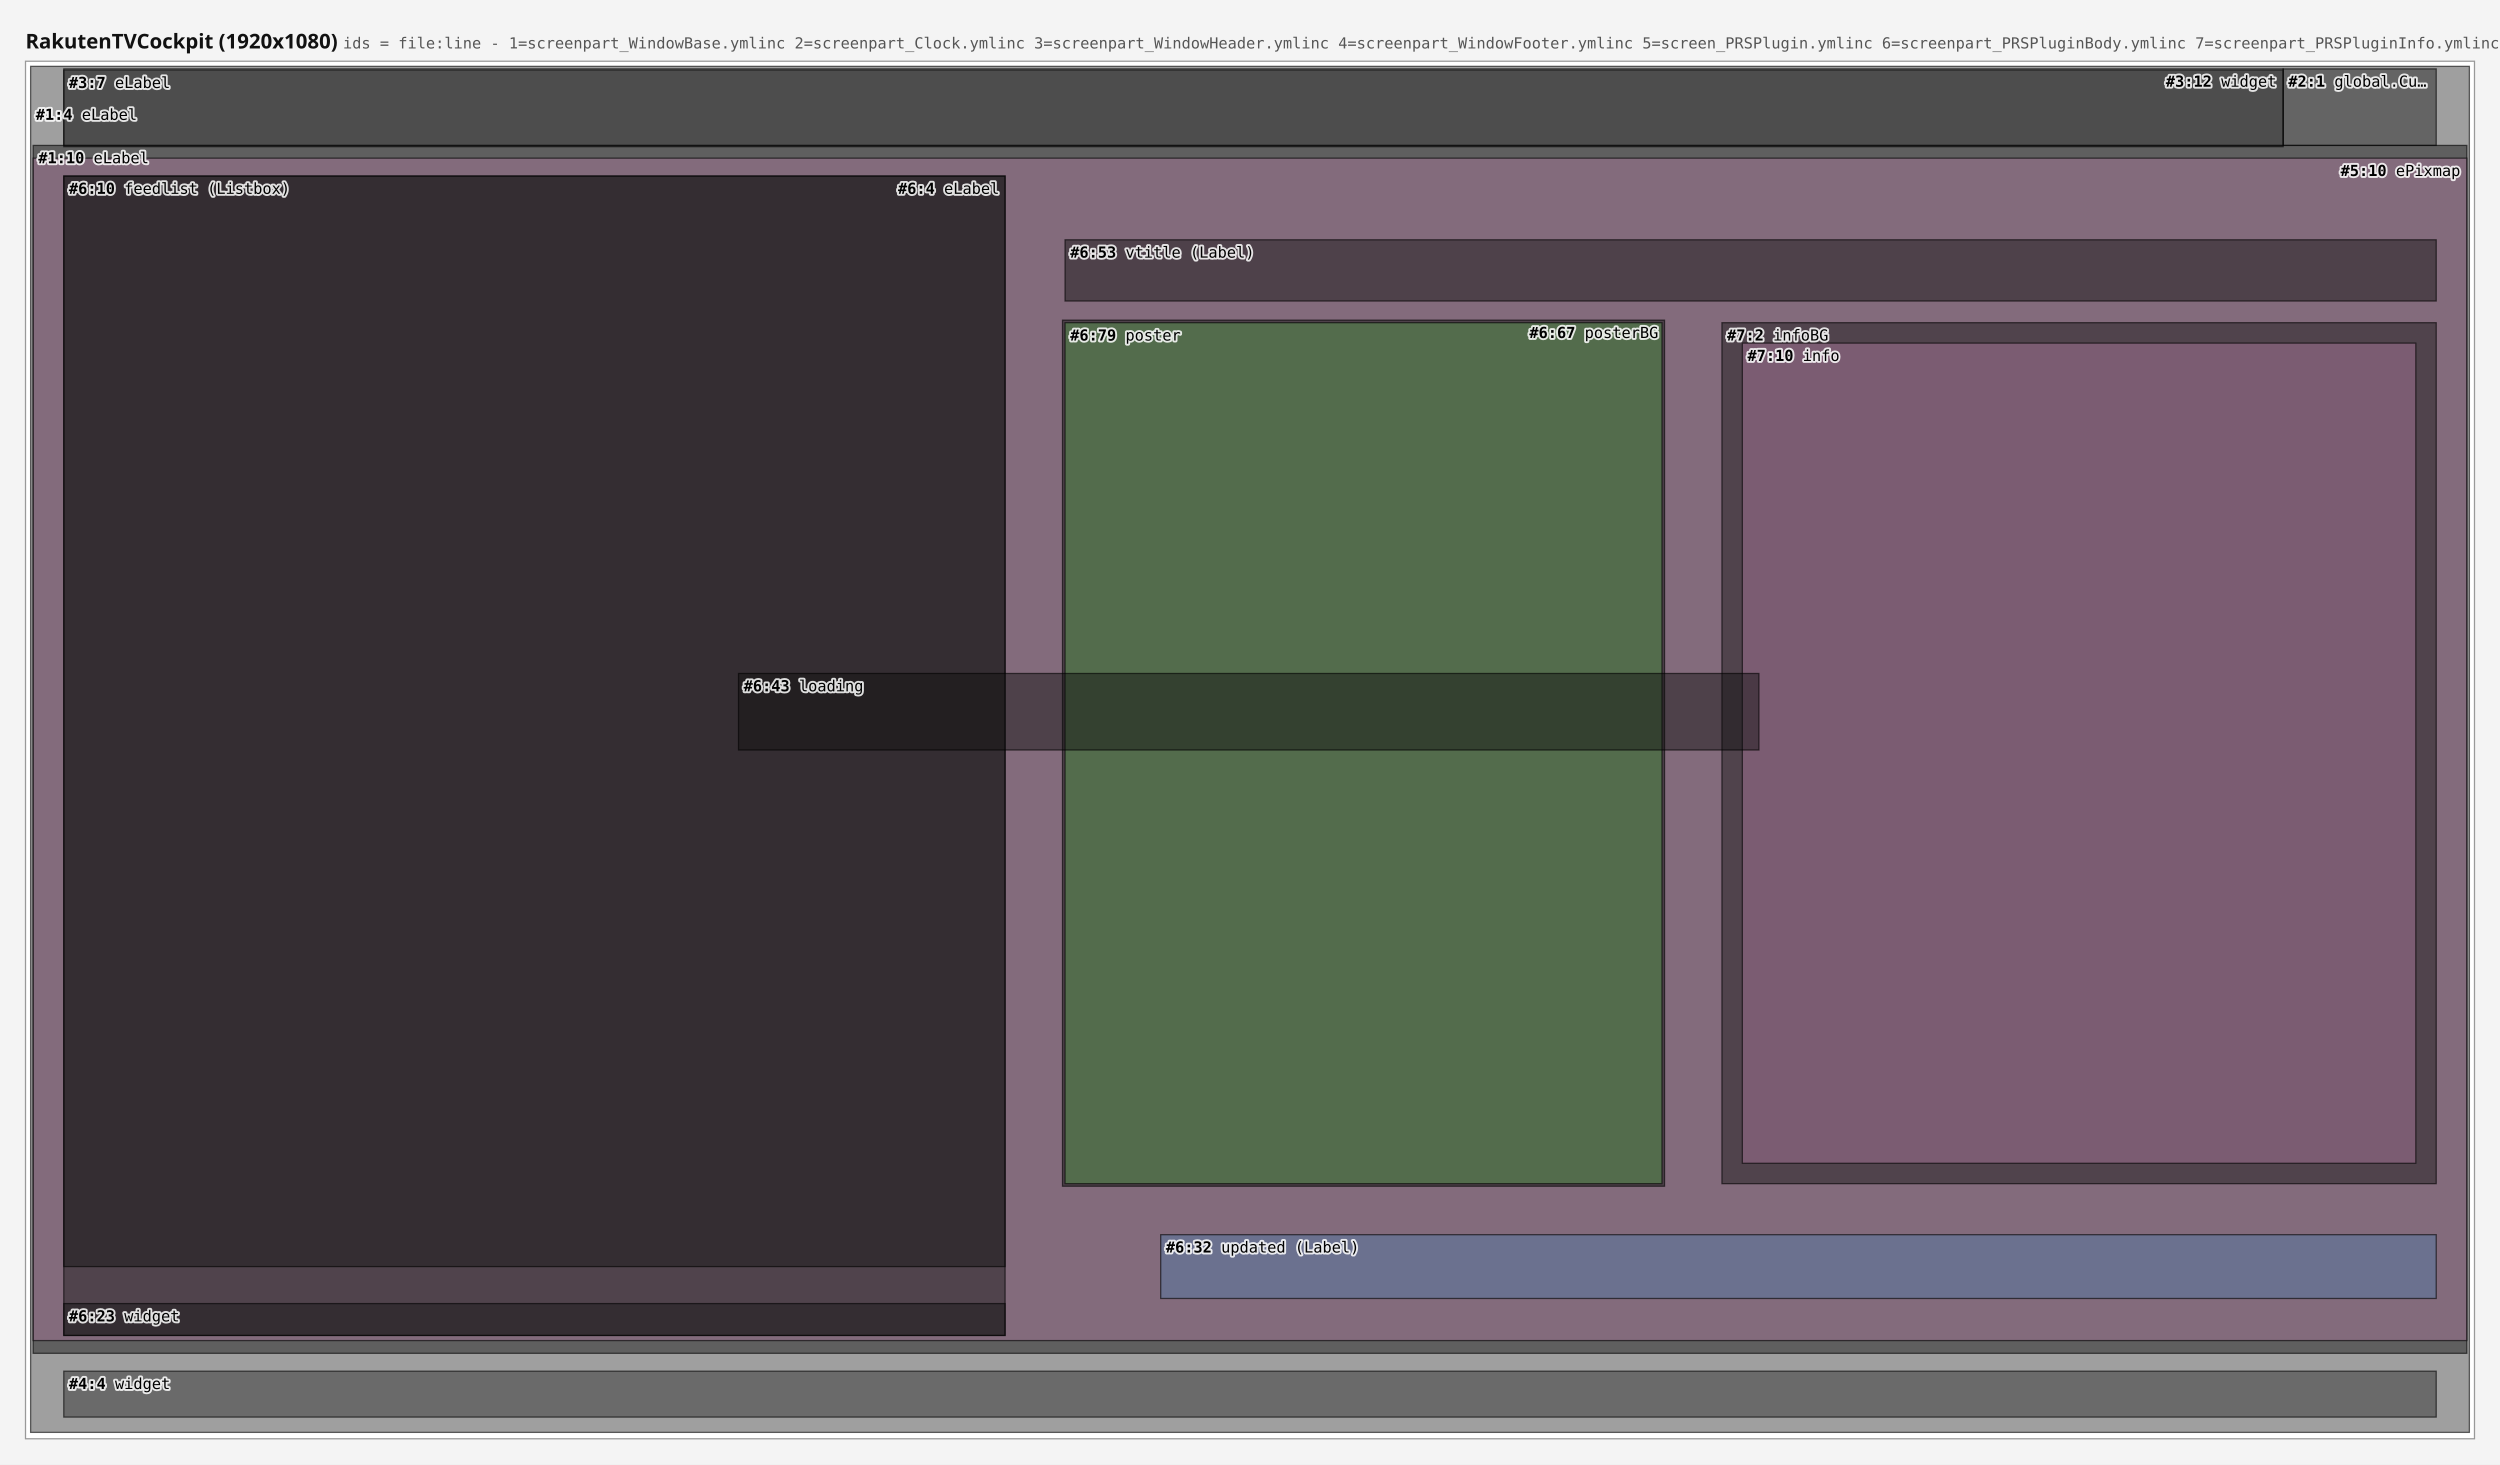
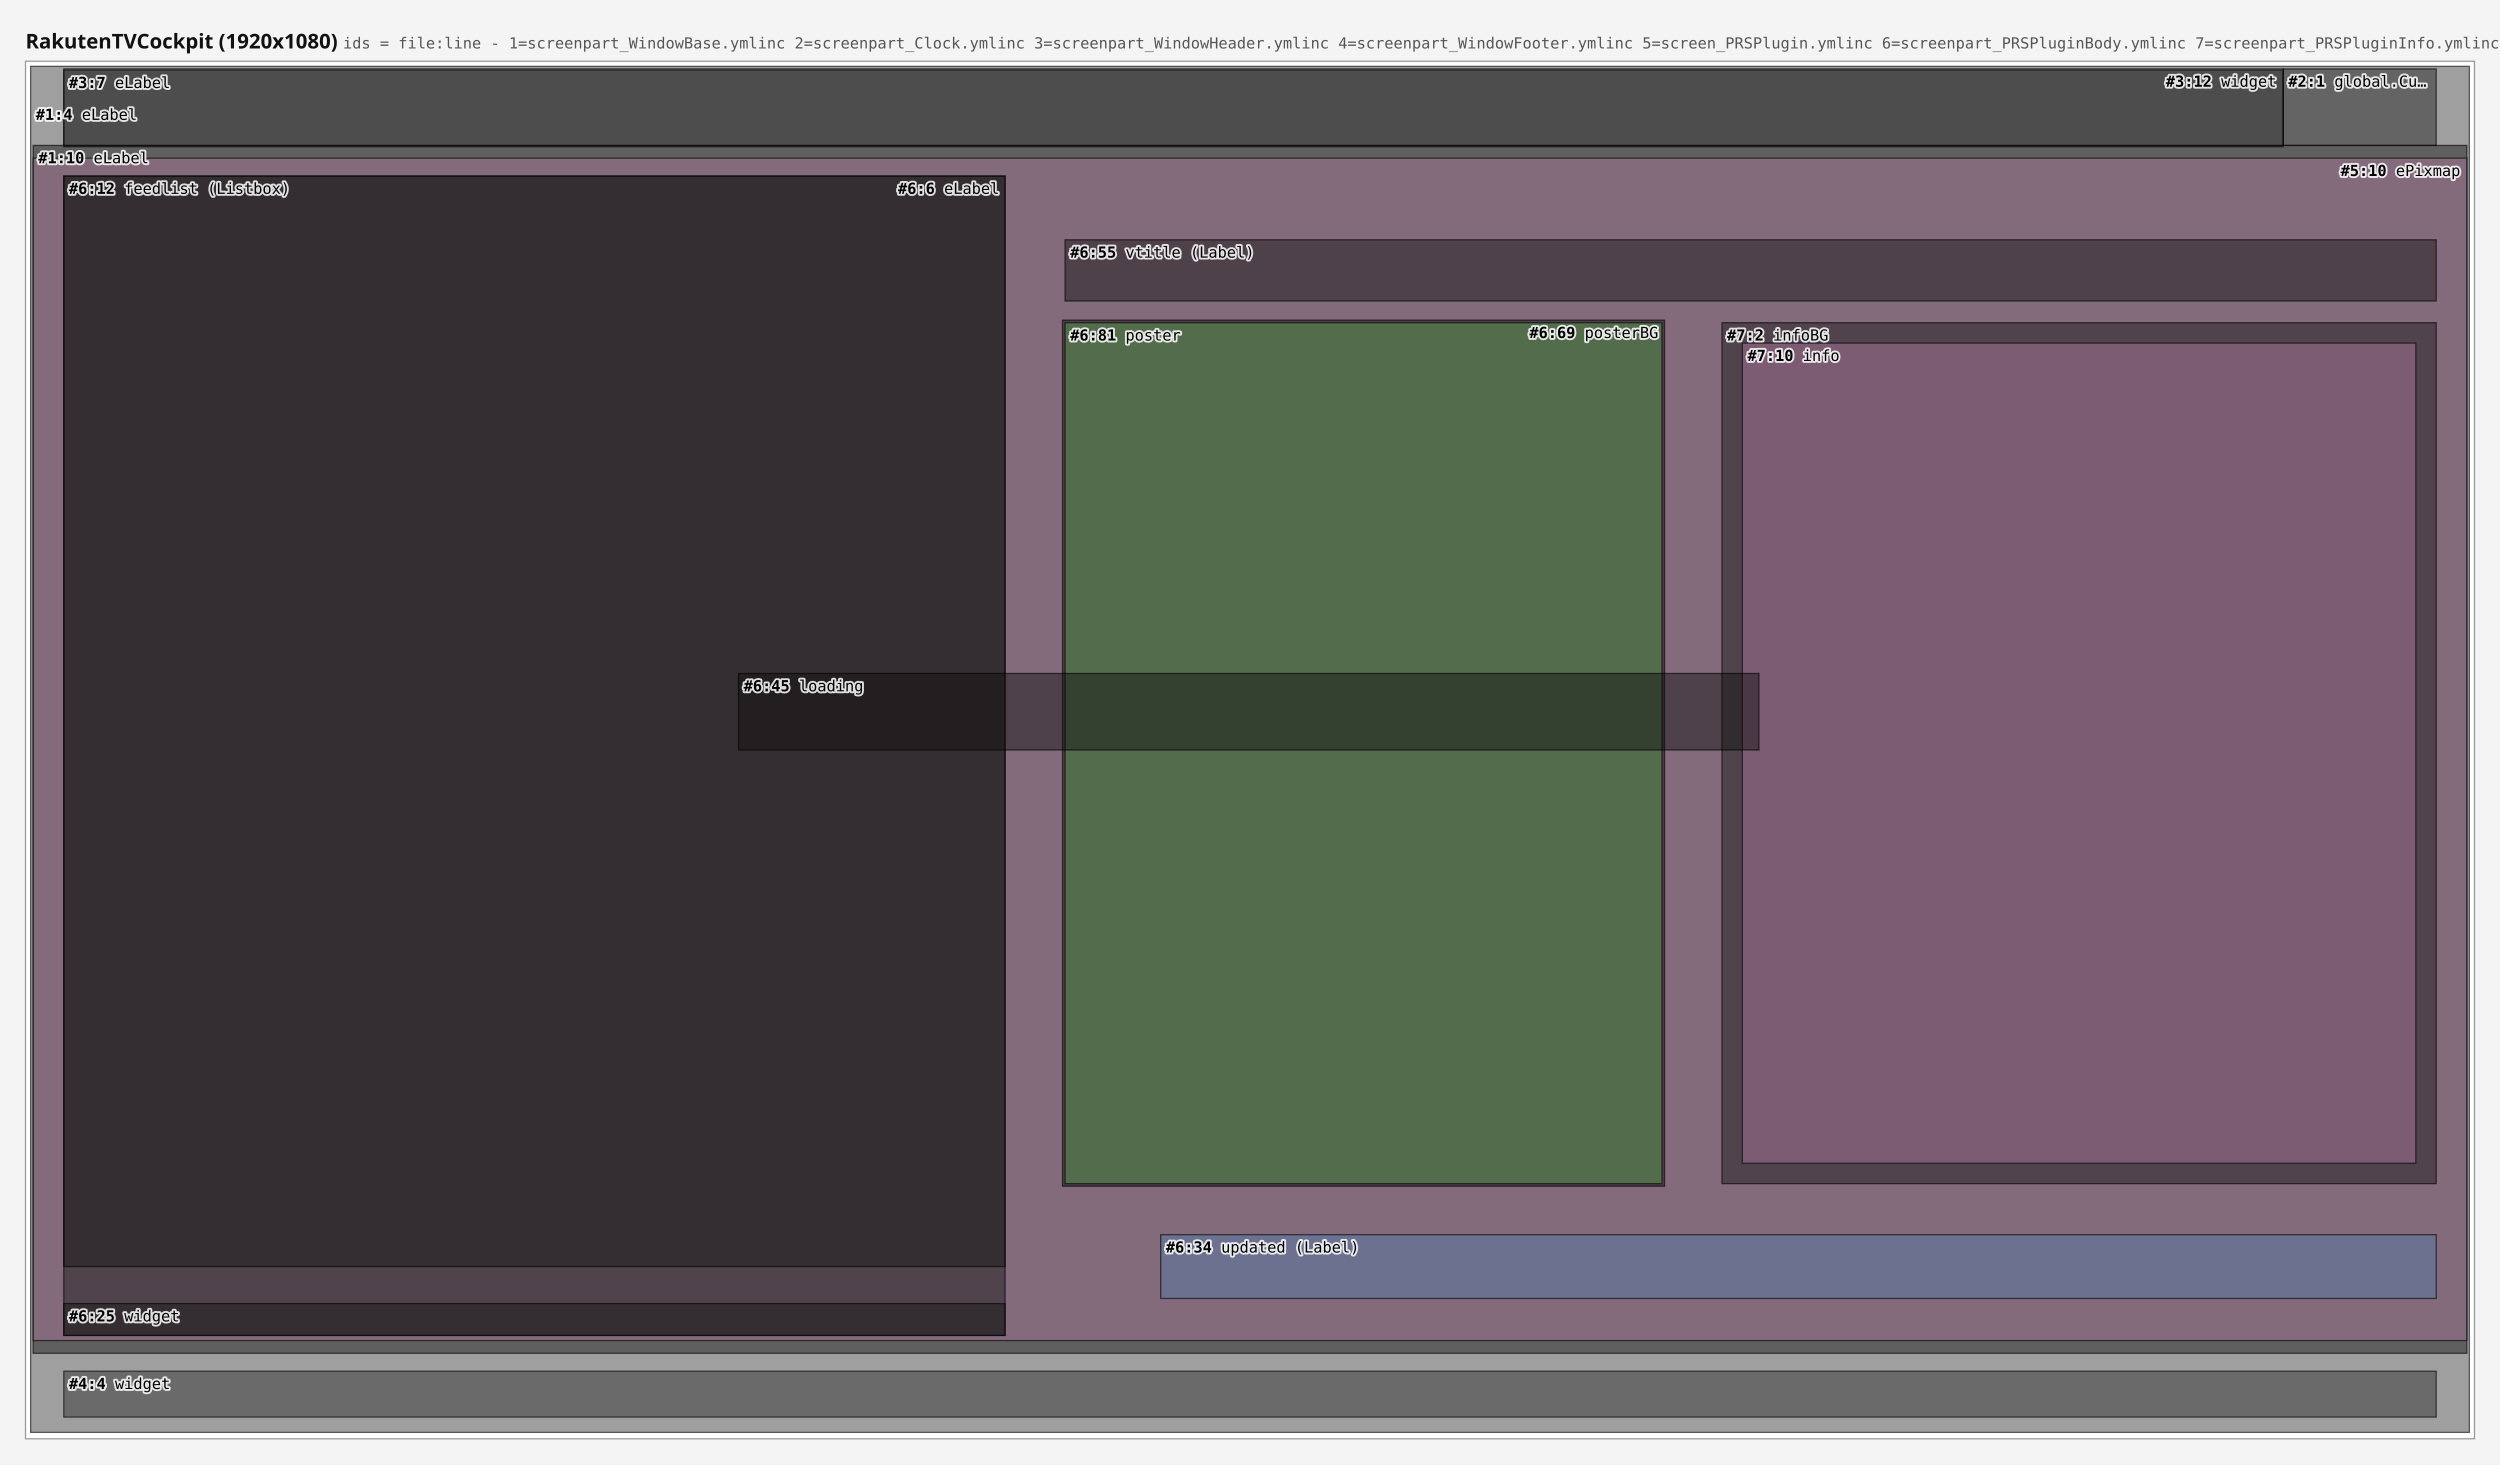
<svg xmlns="http://www.w3.org/2000/svg" width="1960" height="1148" viewBox="0 0 1960 1148">
  <rect x="0" y="0" width="1960" height="1148" fill="#f4f4f4" />
  <text x="20" y="38" font-family="sans-serif" font-size="16" font-weight="bold" fill="#111111">RakutenTVCockpit (1920x1080) <tspan font-family="monospace" font-size="12" font-weight="normal" fill="#555555">ids = file:line - 1=screenpart_WindowBase.ymlinc  2=screenpart_Clock.ymlinc  3=screenpart_WindowHeader.ymlinc  4=screenpart_WindowFooter.ymlinc  5=screen_PRSPlugin.ymlinc  6=screenpart_PRSPluginBody.ymlinc  7=screenpart_PRSPluginInfo.ymlinc</tspan>
  </text>
  <g data-screen="0" transform="translate(20,48)">
    <rect x="0" y="0" width="1920" height="1080" fill="#ffffff" stroke="#999999" stroke-width="1" />
    <rect data-ref="0:0" data-src="screenpart_WindowBase.ymlinc:4" x="4" y="4" width="1912" height="1071" fill="#2c2c2c" fill-opacity="0.45" stroke="#000000" stroke-opacity="0.6" stroke-width="1" />
    <rect data-ref="0:1" data-src="screenpart_WindowBase.ymlinc:10" x="6" y="66" width="1908" height="947" fill="#121212" fill-opacity="0.45" stroke="#000000" stroke-opacity="0.6" stroke-width="1" />
    <rect data-ref="0:6" data-src="screen_PRSPlugin.ymlinc:10" x="6" y="76" width="1908" height="927" fill="#b07aa1" fill-opacity="0.45" stroke="#000000" stroke-opacity="0.6" stroke-width="1" />
    <rect data-ref="0:15" data-src="screenpart_PRSPluginInfo.ymlinc:2" x="1330" y="205" width="560" height="675" fill="#121212" fill-opacity="0.45" stroke="#000000" stroke-opacity="0.6" stroke-width="1" />
-     <rect data-ref="0:7" data-src="screenpart_PRSPluginBody.ymlinc:4" x="30" y="90" width="738" height="909" fill="#121212" fill-opacity="0.45" stroke="#000000" stroke-opacity="0.6" stroke-width="1" />
-     <rect data-ref="0:13" data-src="screenpart_PRSPluginBody.ymlinc:67" x="813" y="203" width="472" height="679" fill="#0e0e0e" fill-opacity="0.45" stroke="#000000" stroke-opacity="0.6" stroke-width="1" />
-     <rect data-ref="0:8" data-src="screenpart_PRSPluginBody.ymlinc:10" x="30" y="90" width="738" height="855" fill="#121212" fill-opacity="0.45" stroke="#000000" stroke-opacity="0.6" stroke-width="1" />
-     <rect data-ref="0:9" data-src="screenpart_PRSPluginBody.ymlinc:23" x="30" y="974" width="738" height="25" fill="#121212" fill-opacity="0.45" stroke="#000000" stroke-opacity="0.6" stroke-width="1" />
-     <rect data-ref="0:10" data-src="screenpart_PRSPluginBody.ymlinc:32" x="890" y="920" width="1000" height="50" fill="#4e79a7" fill-opacity="0.45" stroke="#000000" stroke-opacity="0.6" stroke-width="1" />
-     <rect data-ref="0:12" data-src="screenpart_PRSPluginBody.ymlinc:53" x="815" y="140" width="1075" height="48" fill="#0e0e0e" fill-opacity="0.45" stroke="#000000" stroke-opacity="0.6" stroke-width="1" />
-     <rect data-ref="0:14" data-src="screenpart_PRSPluginBody.ymlinc:79" x="815" y="205" width="468" height="675" fill="#59a14f" fill-opacity="0.45" stroke="#000000" stroke-opacity="0.6" stroke-width="1" />
+     <rect data-ref="0:7" data-src="screenpart_PRSPluginBody.ymlinc:6" x="30" y="90" width="738" height="909" fill="#121212" fill-opacity="0.45" stroke="#000000" stroke-opacity="0.6" stroke-width="1" />
+     <rect data-ref="0:13" data-src="screenpart_PRSPluginBody.ymlinc:69" x="813" y="203" width="472" height="679" fill="#0e0e0e" fill-opacity="0.45" stroke="#000000" stroke-opacity="0.6" stroke-width="1" />
+     <rect data-ref="0:8" data-src="screenpart_PRSPluginBody.ymlinc:12" x="30" y="90" width="738" height="855" fill="#121212" fill-opacity="0.45" stroke="#000000" stroke-opacity="0.6" stroke-width="1" />
+     <rect data-ref="0:9" data-src="screenpart_PRSPluginBody.ymlinc:25" x="30" y="974" width="738" height="25" fill="#121212" fill-opacity="0.45" stroke="#000000" stroke-opacity="0.6" stroke-width="1" />
+     <rect data-ref="0:10" data-src="screenpart_PRSPluginBody.ymlinc:34" x="890" y="920" width="1000" height="50" fill="#4e79a7" fill-opacity="0.45" stroke="#000000" stroke-opacity="0.6" stroke-width="1" />
+     <rect data-ref="0:12" data-src="screenpart_PRSPluginBody.ymlinc:55" x="815" y="140" width="1075" height="48" fill="#0e0e0e" fill-opacity="0.45" stroke="#000000" stroke-opacity="0.6" stroke-width="1" />
+     <rect data-ref="0:14" data-src="screenpart_PRSPluginBody.ymlinc:81" x="815" y="205" width="468" height="675" fill="#59a14f" fill-opacity="0.45" stroke="#000000" stroke-opacity="0.6" stroke-width="1" />
    <rect data-ref="0:16" data-src="screenpart_PRSPluginInfo.ymlinc:10" x="1346" y="221" width="528" height="643" fill="#b07aa1" fill-opacity="0.45" stroke="#000000" stroke-opacity="0.6" stroke-width="1" />
    <rect data-ref="0:5" data-src="screenpart_WindowFooter.ymlinc:4" x="30" y="1027" width="1860" height="36" fill="#2c2c2c" fill-opacity="0.45" stroke="#000000" stroke-opacity="0.6" stroke-width="1" />
-     <rect data-ref="0:11" data-src="screenpart_PRSPluginBody.ymlinc:43" x="559" y="480" width="800" height="60" fill="#0e0e0e" fill-opacity="0.45" stroke="#000000" stroke-opacity="0.6" stroke-width="1" />
+     <rect data-ref="0:11" data-src="screenpart_PRSPluginBody.ymlinc:45" x="559" y="480" width="800" height="60" fill="#0e0e0e" fill-opacity="0.45" stroke="#000000" stroke-opacity="0.6" stroke-width="1" />
    <rect data-ref="0:3" data-src="screenpart_WindowHeader.ymlinc:7" x="30" y="7" width="1740" height="60" fill="#2c2c2c" fill-opacity="0.45" stroke="#000000" stroke-opacity="0.6" stroke-width="1" />
    <rect data-ref="0:2" data-src="screenpart_Clock.ymlinc:1" x="1770" y="6" width="120" height="60" fill="#1d1d1d" fill-opacity="0.45" stroke="#000000" stroke-opacity="0.6" stroke-width="1" />
    <rect data-ref="0:4" data-src="screenpart_WindowHeader.ymlinc:12" x="30" y="6" width="1740" height="60" fill="#2c2c2c" fill-opacity="0.45" stroke="#000000" stroke-opacity="0.6" stroke-width="1" />
    <g pointer-events="none" font-family="monospace" font-size="12" fill="#000000" stroke="#ffffff" stroke-width="3" stroke-opacity="0.85" stroke-linejoin="round" paint-order="stroke">
      <text x="8" y="46">
        <tspan font-weight="bold">#1:4</tspan> eLabel</text>
      <text x="10" y="80">
        <tspan font-weight="bold">#1:10</tspan> eLabel</text>
      <text x="1815" y="90">
        <tspan font-weight="bold">#5:10</tspan> ePixmap</text>
      <text x="1334" y="219">
        <tspan font-weight="bold">#7:2</tspan> infoBG</text>
      <text x="684" y="104">
-         <tspan font-weight="bold">#6:4</tspan> eLabel</text>
+         <tspan font-weight="bold">#6:6</tspan> eLabel</text>
      <text x="1179" y="217">
-         <tspan font-weight="bold">#6:67</tspan> posterBG</text>
+         <tspan font-weight="bold">#6:69</tspan> posterBG</text>
      <text x="34" y="104">
-         <tspan font-weight="bold">#6:10</tspan> feedlist (Listbox)</text>
+         <tspan font-weight="bold">#6:12</tspan> feedlist (Listbox)</text>
      <text x="34" y="988">
-         <tspan font-weight="bold">#6:23</tspan> widget</text>
+         <tspan font-weight="bold">#6:25</tspan> widget</text>
      <text x="894" y="934">
-         <tspan font-weight="bold">#6:32</tspan> updated (Label)</text>
+         <tspan font-weight="bold">#6:34</tspan> updated (Label)</text>
      <text x="819" y="154">
-         <tspan font-weight="bold">#6:53</tspan> vtitle (Label)</text>
+         <tspan font-weight="bold">#6:55</tspan> vtitle (Label)</text>
      <text x="819" y="219">
-         <tspan font-weight="bold">#6:79</tspan> poster</text>
+         <tspan font-weight="bold">#6:81</tspan> poster</text>
      <text x="1350" y="235">
        <tspan font-weight="bold">#7:10</tspan> info</text>
      <text x="34" y="1041">
        <tspan font-weight="bold">#4:4</tspan> widget</text>
      <text x="563" y="494">
-         <tspan font-weight="bold">#6:43</tspan> loading</text>
+         <tspan font-weight="bold">#6:45</tspan> loading</text>
      <text x="34" y="21">
        <tspan font-weight="bold">#3:7</tspan> eLabel</text>
      <text x="1774" y="20">
        <tspan font-weight="bold">#2:1</tspan> global.Cu…</text>
      <text x="1678" y="20">
        <tspan font-weight="bold">#3:12</tspan> widget</text>
    </g>
  </g>
</svg>
